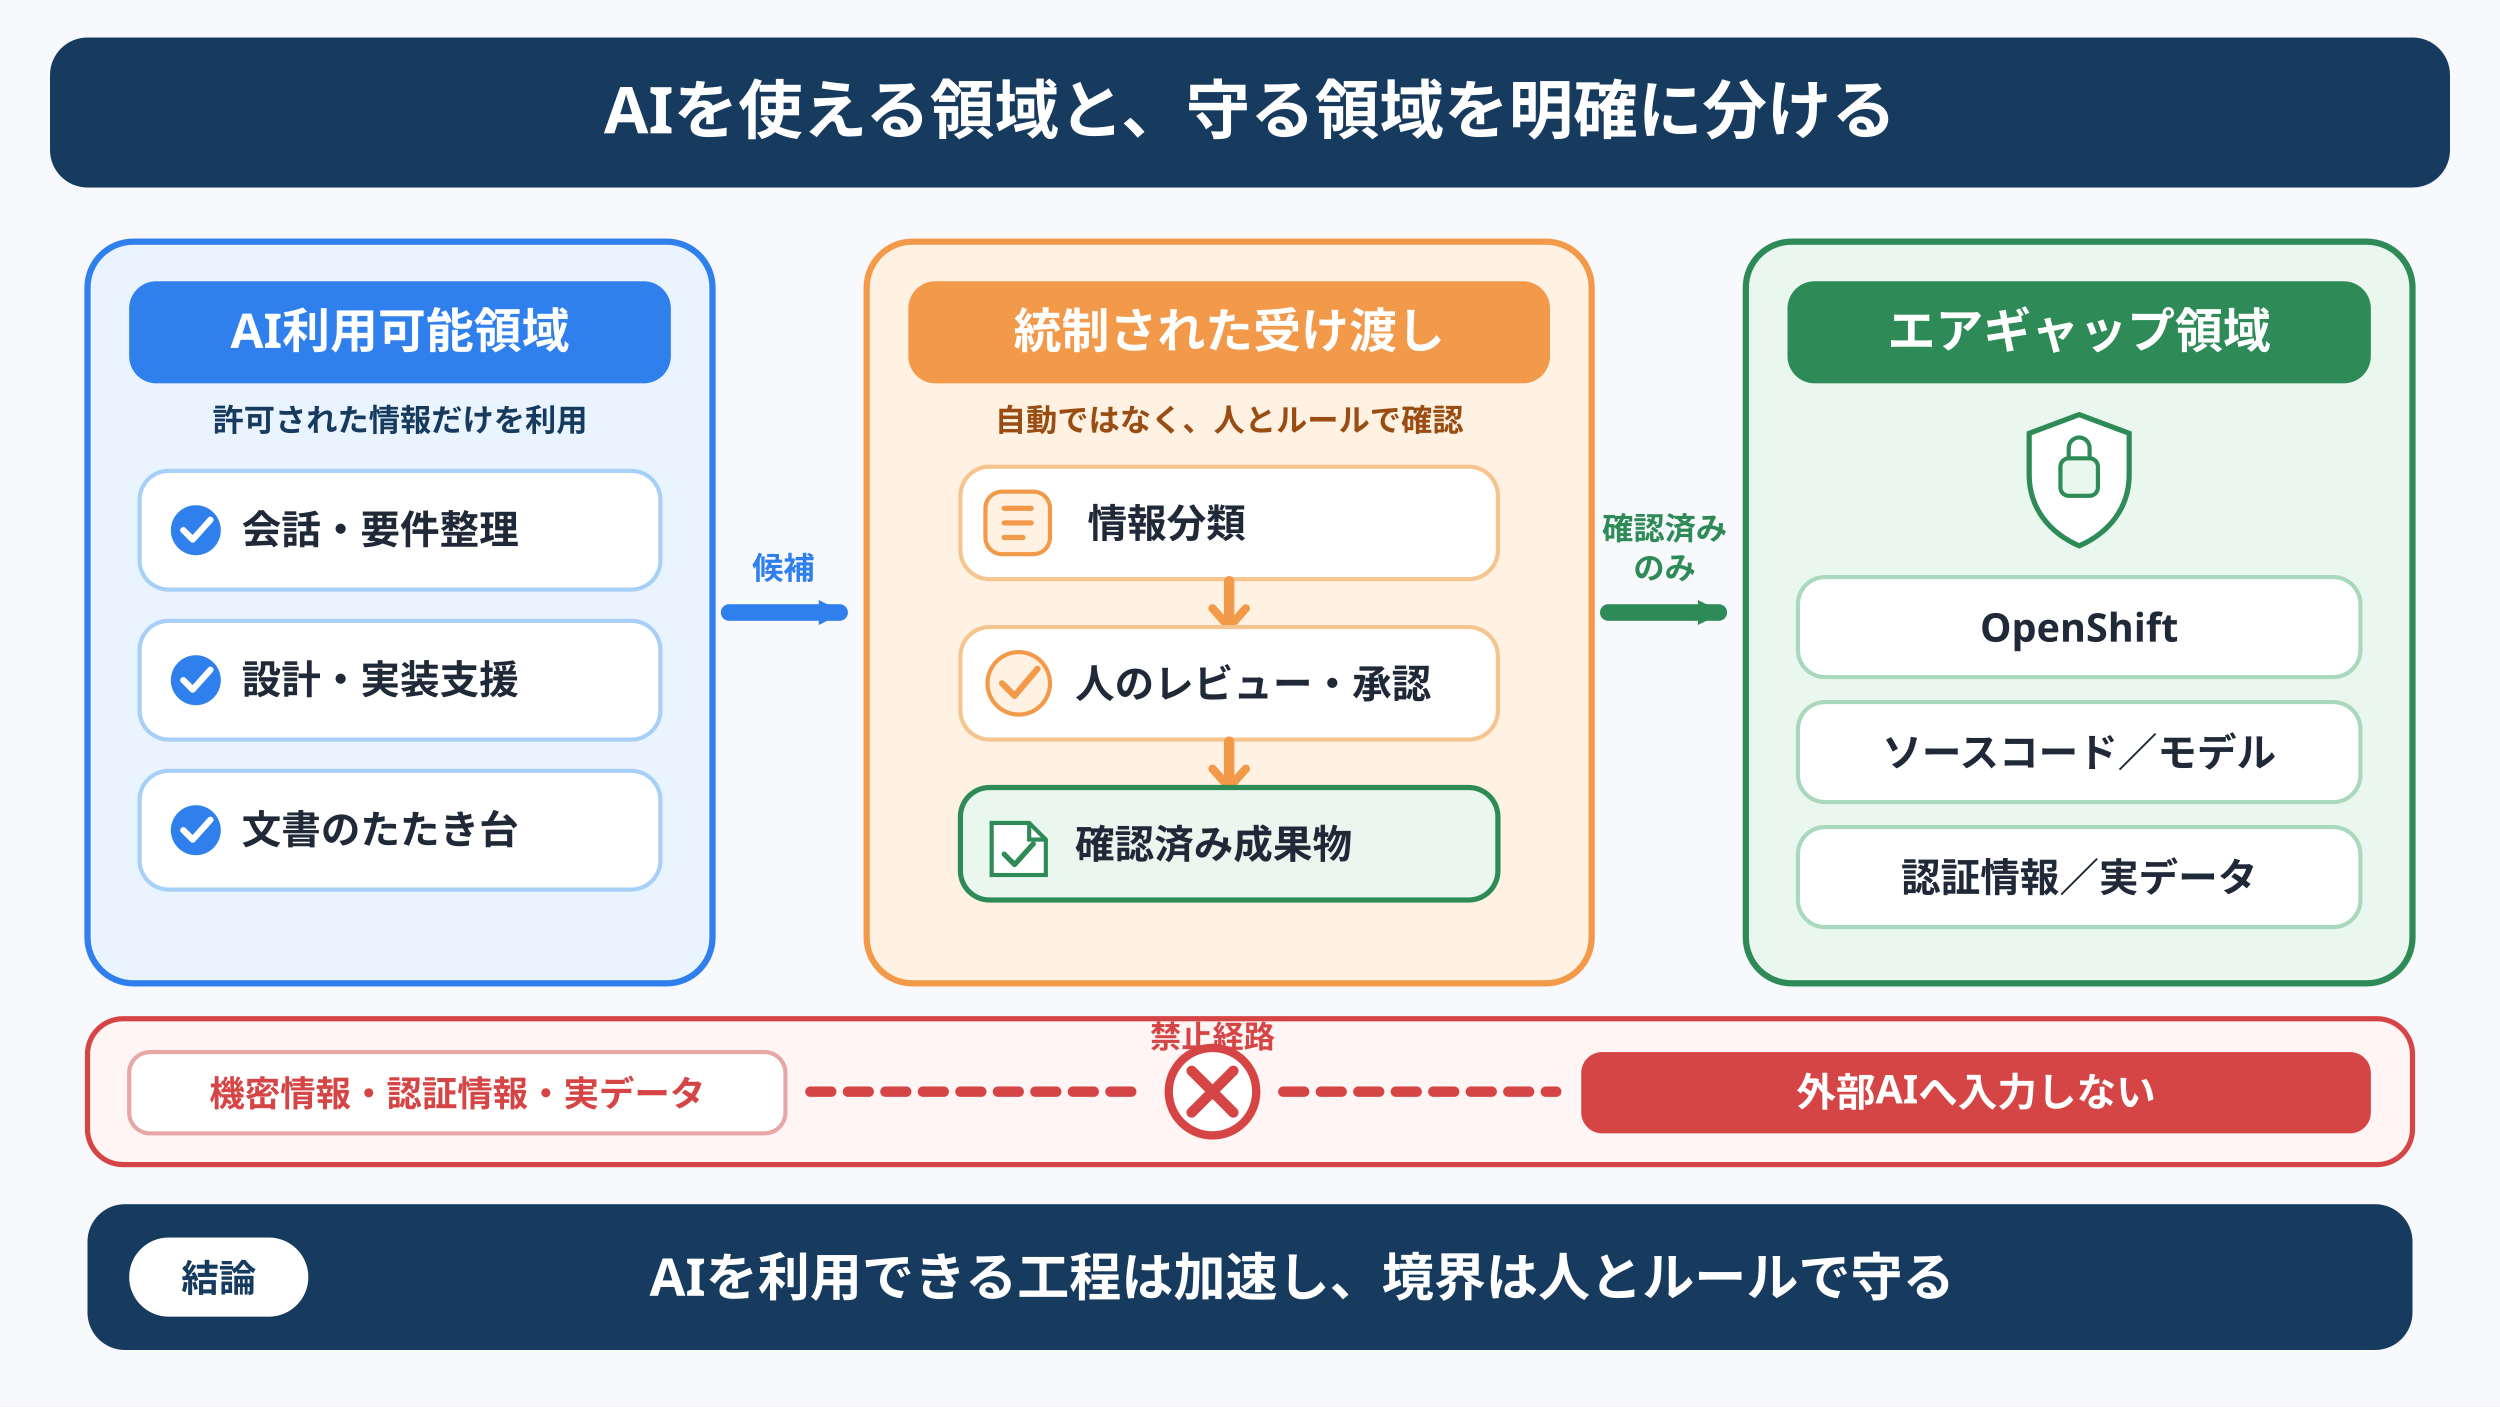
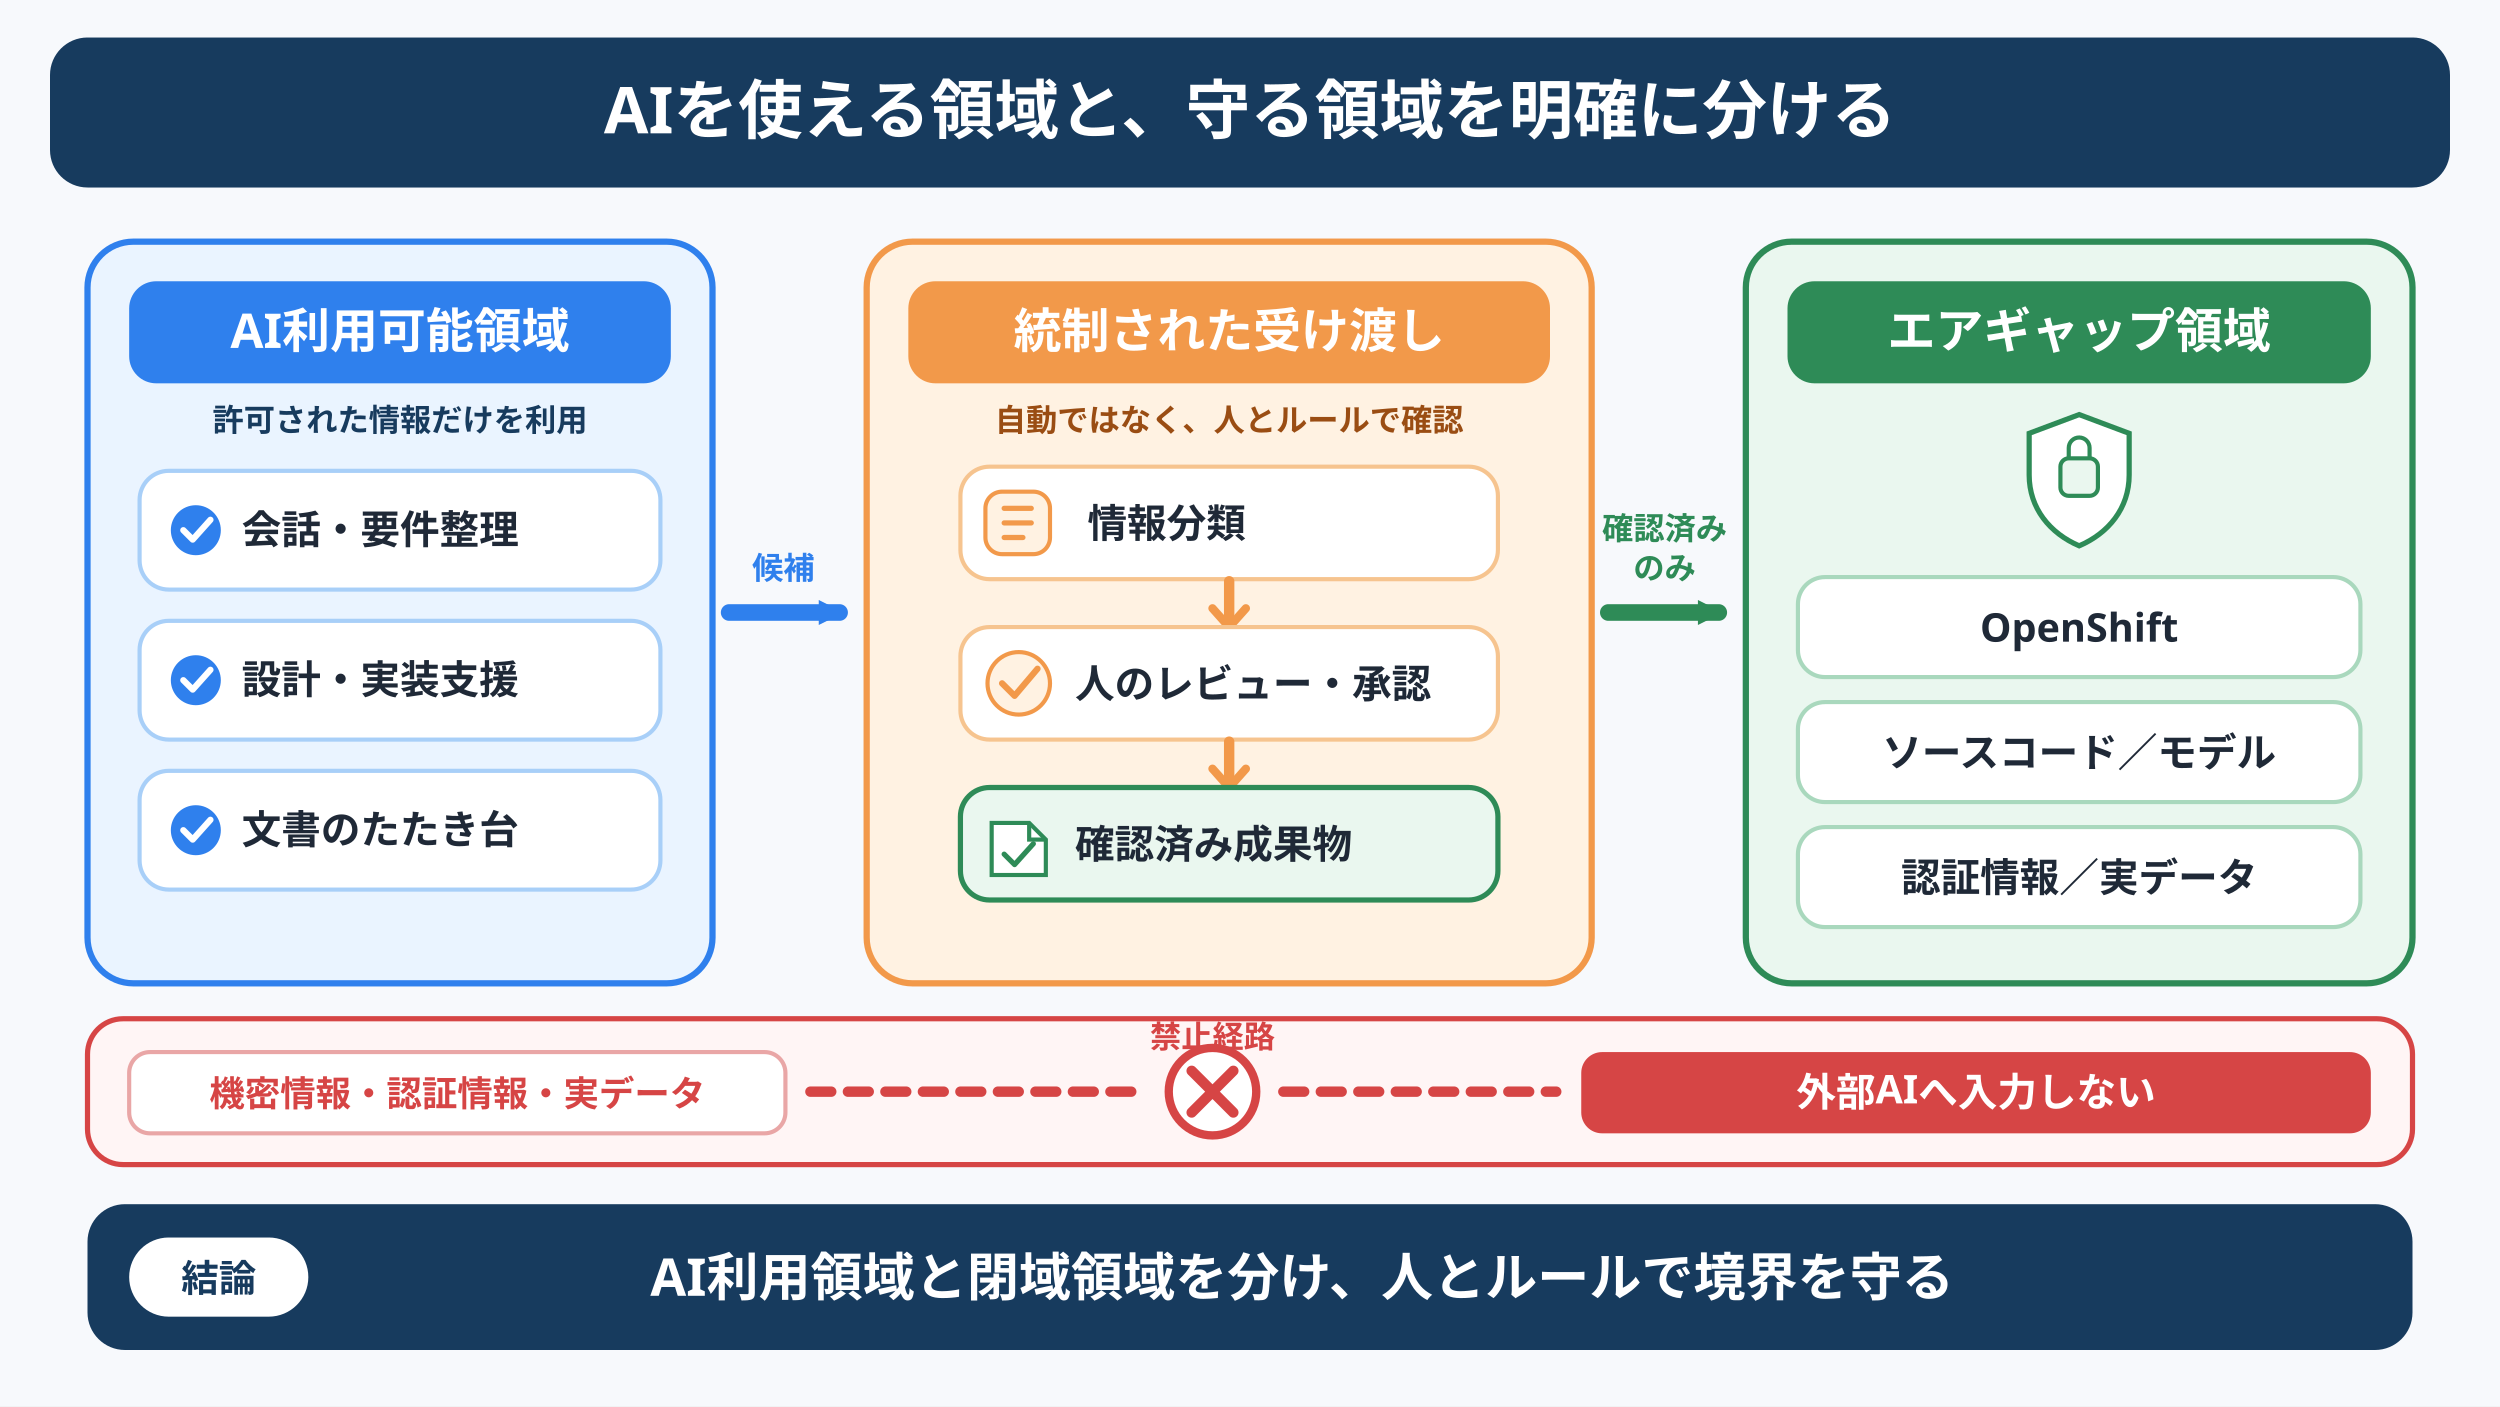
<svg xmlns="http://www.w3.org/2000/svg" width="1200" height="675" viewBox="0 0 1200 675" role="img" aria-labelledby="airgap-title airgap-desc">
  <defs>
    <marker id="arrow-blue" markerWidth="12" markerHeight="12" refX="10" refY="6" orient="auto" markerUnits="userSpaceOnUse">
      <path d="M0,0 L12,6 L0,12 Z" fill="#2F80ED" />
    </marker>
    <marker id="arrow-green" markerWidth="12" markerHeight="12" refX="10" refY="6" orient="auto" markerUnits="userSpaceOnUse">
      <path d="M0,0 L12,6 L0,12 Z" fill="#2E8B57" />
    </marker>
    <style>
      svg { fill: #1F2937; }
      text { font-family: "Noto Sans JP", "Yu Gothic", sans-serif; }
      .section-title { font-size: 23px; font-weight: 700; }
      .card-text { font-size: 19px; font-weight: 600; }
      .small { font-size: 15px; font-weight: 600; }
    </style>
  </defs>
  <rect width="1200" height="675" fill="#F7F9FC" />
  <rect x="24" y="18" width="1152" height="72" rx="18" fill="#173B5E" />
  <text x="600" y="64" text-anchor="middle" font-size="31" font-weight="700" fill="#FFFFFF">AIを使える領域と、守る領域を明確に分ける</text>
  <rect x="42" y="116" width="300" height="356" rx="22" fill="#EAF4FF" stroke="#2F80ED" stroke-width="3" />
  <rect x="62" y="135" width="260" height="49" rx="13" fill="#2F80ED" />
  <text x="192" y="167" text-anchor="middle" class="section-title" fill="#FFFFFF">AI利用可能領域</text>
  <text x="192" y="207" text-anchor="middle" class="small" fill="#173B5E">許可された情報だけを利用</text>
  <rect x="67" y="226" width="250" height="57" rx="14" fill="#FFFFFF" stroke="#A8CFF8" stroke-width="2" />
  <circle cx="94" cy="254.5" r="12" fill="#2F80ED" />
  <path d="M88 254.5 L92.5 259 L101 249.5" fill="none" stroke="#FFFFFF" stroke-width="3" stroke-linecap="round" stroke-linejoin="round" />
  <text x="116" y="261" class="card-text">会話・要件整理</text>
  <rect x="67" y="298" width="250" height="57" rx="14" fill="#FFFFFF" stroke="#A8CFF8" stroke-width="2" />
  <circle cx="94" cy="326.5" r="12" fill="#2F80ED" />
  <path d="M88 326.5 L92.5 331 L101 321.5" fill="none" stroke="#FFFFFF" stroke-width="3" stroke-linecap="round" stroke-linejoin="round" />
  <text x="116" y="333" class="card-text">設計・実装支援</text>
  <rect x="67" y="370" width="250" height="57" rx="14" fill="#FFFFFF" stroke="#A8CFF8" stroke-width="2" />
  <circle cx="94" cy="398.5" r="12" fill="#2F80ED" />
  <path d="M88 398.5 L92.5 403 L101 393.5" fill="none" stroke="#FFFFFF" stroke-width="3" stroke-linecap="round" stroke-linejoin="round" />
  <text x="116" y="405" class="card-text">文書のたたき台</text>
  <path d="M350 294 H403" fill="none" stroke="#2F80ED" stroke-width="8" stroke-linecap="round" marker-end="url(#arrow-blue)" />
  <text x="376" y="278" text-anchor="middle" class="small" fill="#2F80ED">候補</text>
  <rect x="416" y="116" width="348" height="356" rx="22" fill="#FFF2E2" stroke="#F2994A" stroke-width="3" />
  <rect x="436" y="135" width="308" height="49" rx="13" fill="#F2994A" />
  <text x="590" y="167" text-anchor="middle" class="section-title" fill="#FFFFFF">統制された受け渡し</text>
  <text x="590" y="207" text-anchor="middle" class="small" fill="#9A4D13">自動ではなく、人とルールで確認</text>
  <rect x="461" y="224" width="258" height="54" rx="14" fill="#FFFFFF" stroke="#F6C48F" stroke-width="2" />
  <rect x="473" y="236" width="31" height="30" rx="8" fill="#FFF2E2" stroke="#F2994A" stroke-width="2" />
  <path d="M482 244 H495 M482 251 H495 M482 258 H491" stroke="#F2994A" stroke-width="2.5" stroke-linecap="round" />
  <text x="522" y="258" class="card-text">情報分類</text>
  <path d="M590 279 V298" fill="none" stroke="#F2994A" stroke-width="5" stroke-linecap="round" />
  <path d="M582 292 L590 301 L598 292" fill="none" stroke="#F2994A" stroke-width="4" stroke-linecap="round" stroke-linejoin="round" />
  <rect x="461" y="301" width="258" height="54" rx="14" fill="#FFFFFF" stroke="#F6C48F" stroke-width="2" />
  <circle cx="489" cy="328" r="15" fill="#FFF2E2" stroke="#F2994A" stroke-width="2" />
  <path d="M481 328 L487 334 L498 321" fill="none" stroke="#F2994A" stroke-width="3" stroke-linecap="round" stroke-linejoin="round" />
  <text x="516" y="335" class="card-text">人のレビュー・承認</text>
  <path d="M590 356 V375" fill="none" stroke="#F2994A" stroke-width="5" stroke-linecap="round" />
  <path d="M582 369 L590 378 L598 369" fill="none" stroke="#F2994A" stroke-width="4" stroke-linecap="round" stroke-linejoin="round" />
  <rect x="461" y="378" width="258" height="54" rx="14" fill="#EAF7EF" stroke="#2E8B57" stroke-width="2.5" />
  <path d="M476 395 H494 L502 403 V420 H476 Z" fill="#FFFFFF" stroke="#2E8B57" stroke-width="2" />
  <path d="M494 395 V403 H502" fill="none" stroke="#2E8B57" stroke-width="2" />
  <path d="M482 410 L487 415 L496 405" fill="none" stroke="#2E8B57" stroke-width="2.5" stroke-linecap="round" stroke-linejoin="round" />
  <text x="516" y="412" class="card-text">確認済み成果物</text>
  <path d="M772 294 H825" fill="none" stroke="#2E8B57" stroke-width="8" stroke-linecap="round" marker-end="url(#arrow-green)" />
  <text x="799" y="259" text-anchor="middle" class="small" fill="#2E8B57">確認済み</text>
  <text x="799" y="278" text-anchor="middle" class="small" fill="#2E8B57">のみ</text>
  <rect x="838" y="116" width="320" height="356" rx="22" fill="#EAF7EF" stroke="#2E8B57" stroke-width="3" />
  <rect x="858" y="135" width="280" height="49" rx="13" fill="#2E8B57" />
  <text x="998" y="167" text-anchor="middle" class="section-title" fill="#FFFFFF">エアギャップ領域</text>
  <path d="M998 199 L1022 208 V228 C1022 244 1012 256 998 262 C984 256 974 244 974 228 V208 Z" fill="#FFFFFF" stroke="#2E8B57" stroke-width="2.5" />
  <rect x="989" y="220" width="18" height="18" rx="4" fill="#EAF7EF" stroke="#2E8B57" stroke-width="2" />
  <path d="M993 220 V215 A5 5 0 0 1 1003 215 V220" fill="none" stroke="#2E8B57" stroke-width="2" />
  <rect x="863" y="277" width="270" height="48" rx="13" fill="#FFFFFF" stroke="#A9D8BD" stroke-width="2" />
  <text x="998" y="308" text-anchor="middle" class="card-text">OpenShift</text>
  <rect x="863" y="337" width="270" height="48" rx="13" fill="#FFFFFF" stroke="#A9D8BD" stroke-width="2" />
  <text x="998" y="368" text-anchor="middle" class="card-text">ソースコード／モデル</text>
  <rect x="863" y="397" width="270" height="48" rx="13" fill="#FFFFFF" stroke="#A9D8BD" stroke-width="2" />
  <text x="998" y="428" text-anchor="middle" class="card-text">認証情報／実データ</text>
  <rect x="42" y="489" width="1116" height="70" rx="17" fill="#FFF5F5" stroke="#D64545" stroke-width="2.5" />
  <rect x="62" y="505" width="315" height="39" rx="10" fill="#FFFFFF" stroke="#E9A6A6" stroke-width="2" />
  <text x="219.5" y="531" text-anchor="middle" font-size="17" font-weight="700" fill="#D64545">機密情報・認証情報・実データ</text>
  <path d="M389 524 H548" fill="none" stroke="#D64545" stroke-width="5" stroke-dasharray="10 8" stroke-linecap="round" />
  <circle cx="582" cy="524" r="21" fill="#FFFFFF" stroke="#D64545" stroke-width="4" />
  <path d="M572 514 L592 534 M592 514 L572 534" stroke="#D64545" stroke-width="5" stroke-linecap="round" />
  <path d="M616 524 H747" fill="none" stroke="#D64545" stroke-width="5" stroke-dasharray="10 8" stroke-linecap="round" />
  <rect x="759" y="505" width="379" height="39" rx="10" fill="#D64545" />
  <text x="948.5" y="531" text-anchor="middle" font-size="19" font-weight="700" fill="#FFFFFF">外部AIへ入力しない</text>
  <text x="582" y="503" text-anchor="middle" class="small" fill="#D64545">禁止経路</text>
  <rect x="42" y="578" width="1116" height="70" rx="18" fill="#173B5E" />
  <rect x="62" y="594" width="86" height="38" rx="19" fill="#FFFFFF" />
  <text x="105" y="620" text-anchor="middle" font-size="18" font-weight="700" fill="#173B5E">結論</text>
-   <text x="625" y="622" text-anchor="middle" font-size="25" font-weight="700" fill="#FFFFFF">AIを利用できる工程は加速し、境界は人とルールで守る</text>
+   <text x="625" y="622" text-anchor="middle" font-size="25" font-weight="700" fill="#FFFFFF">AI利用領域と閉域領域を分け、人とルールで境界を守る</text>
</svg>
